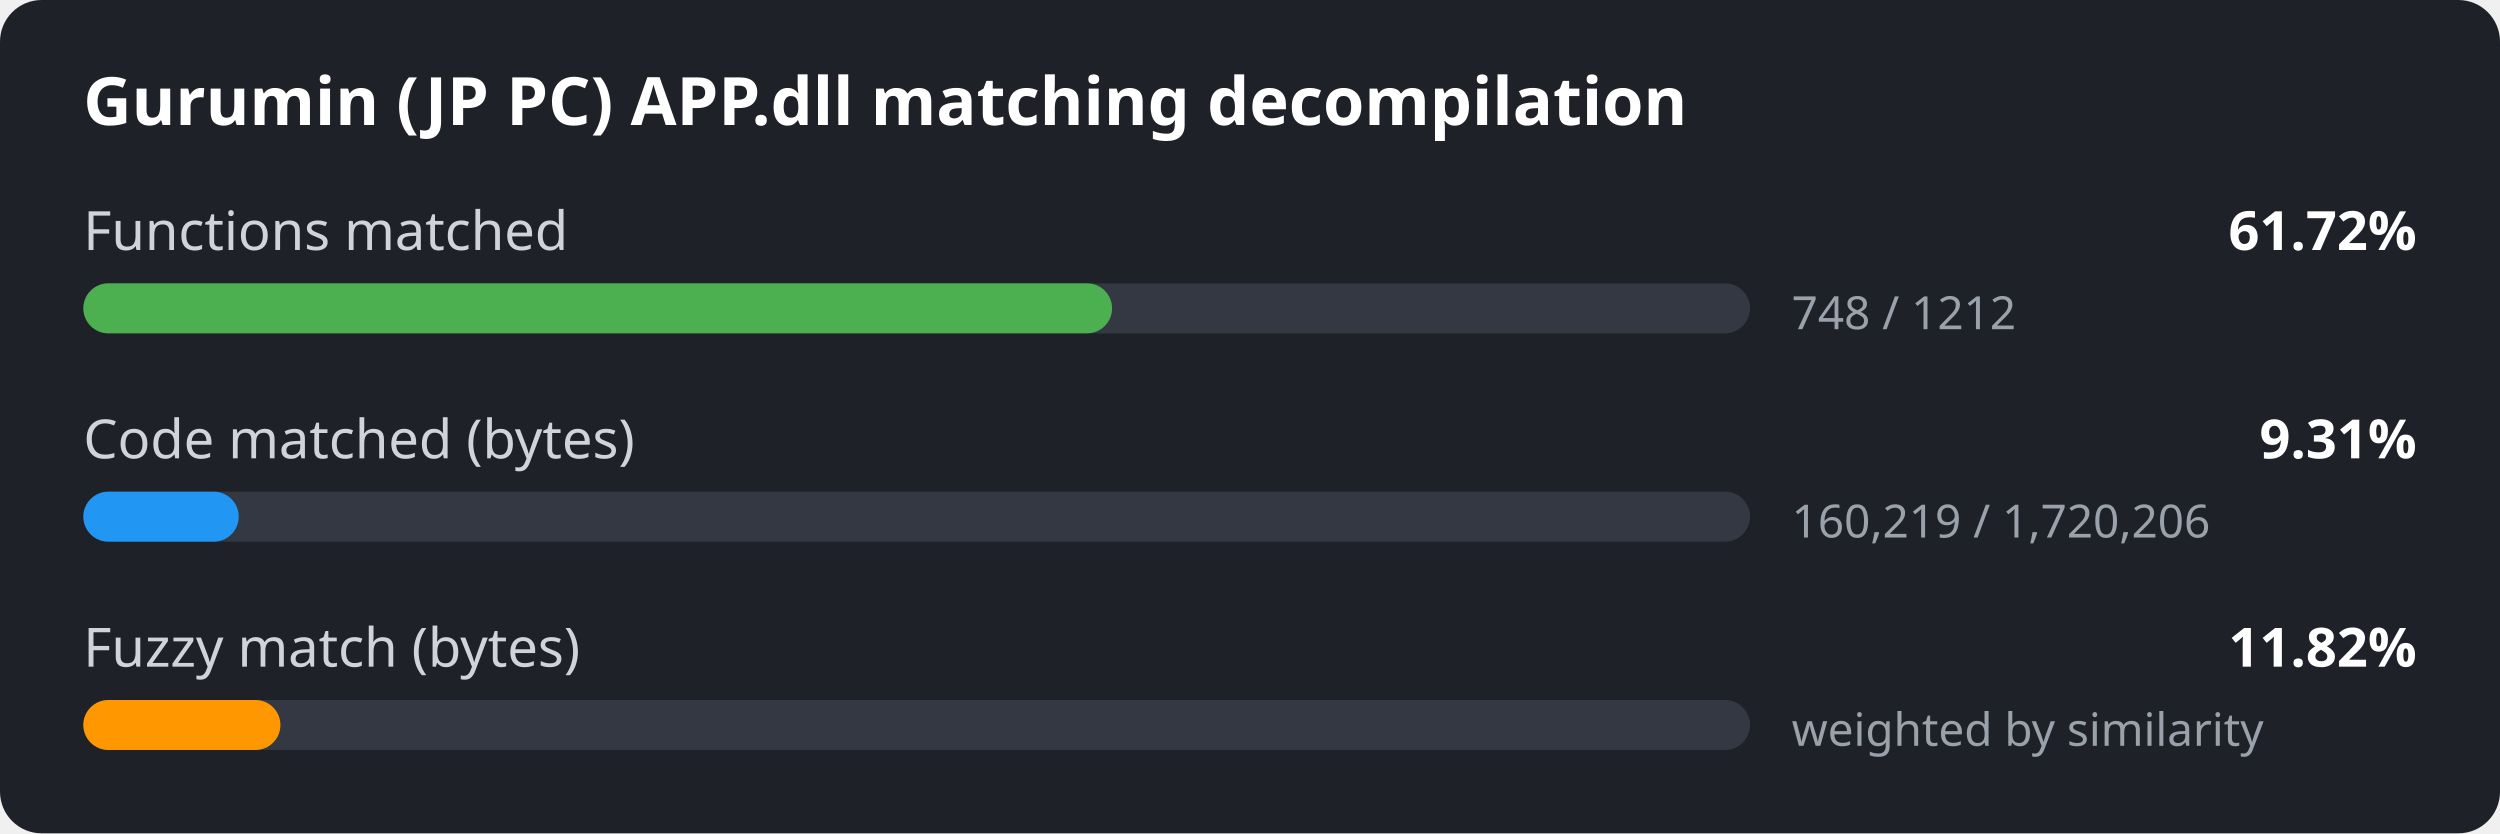
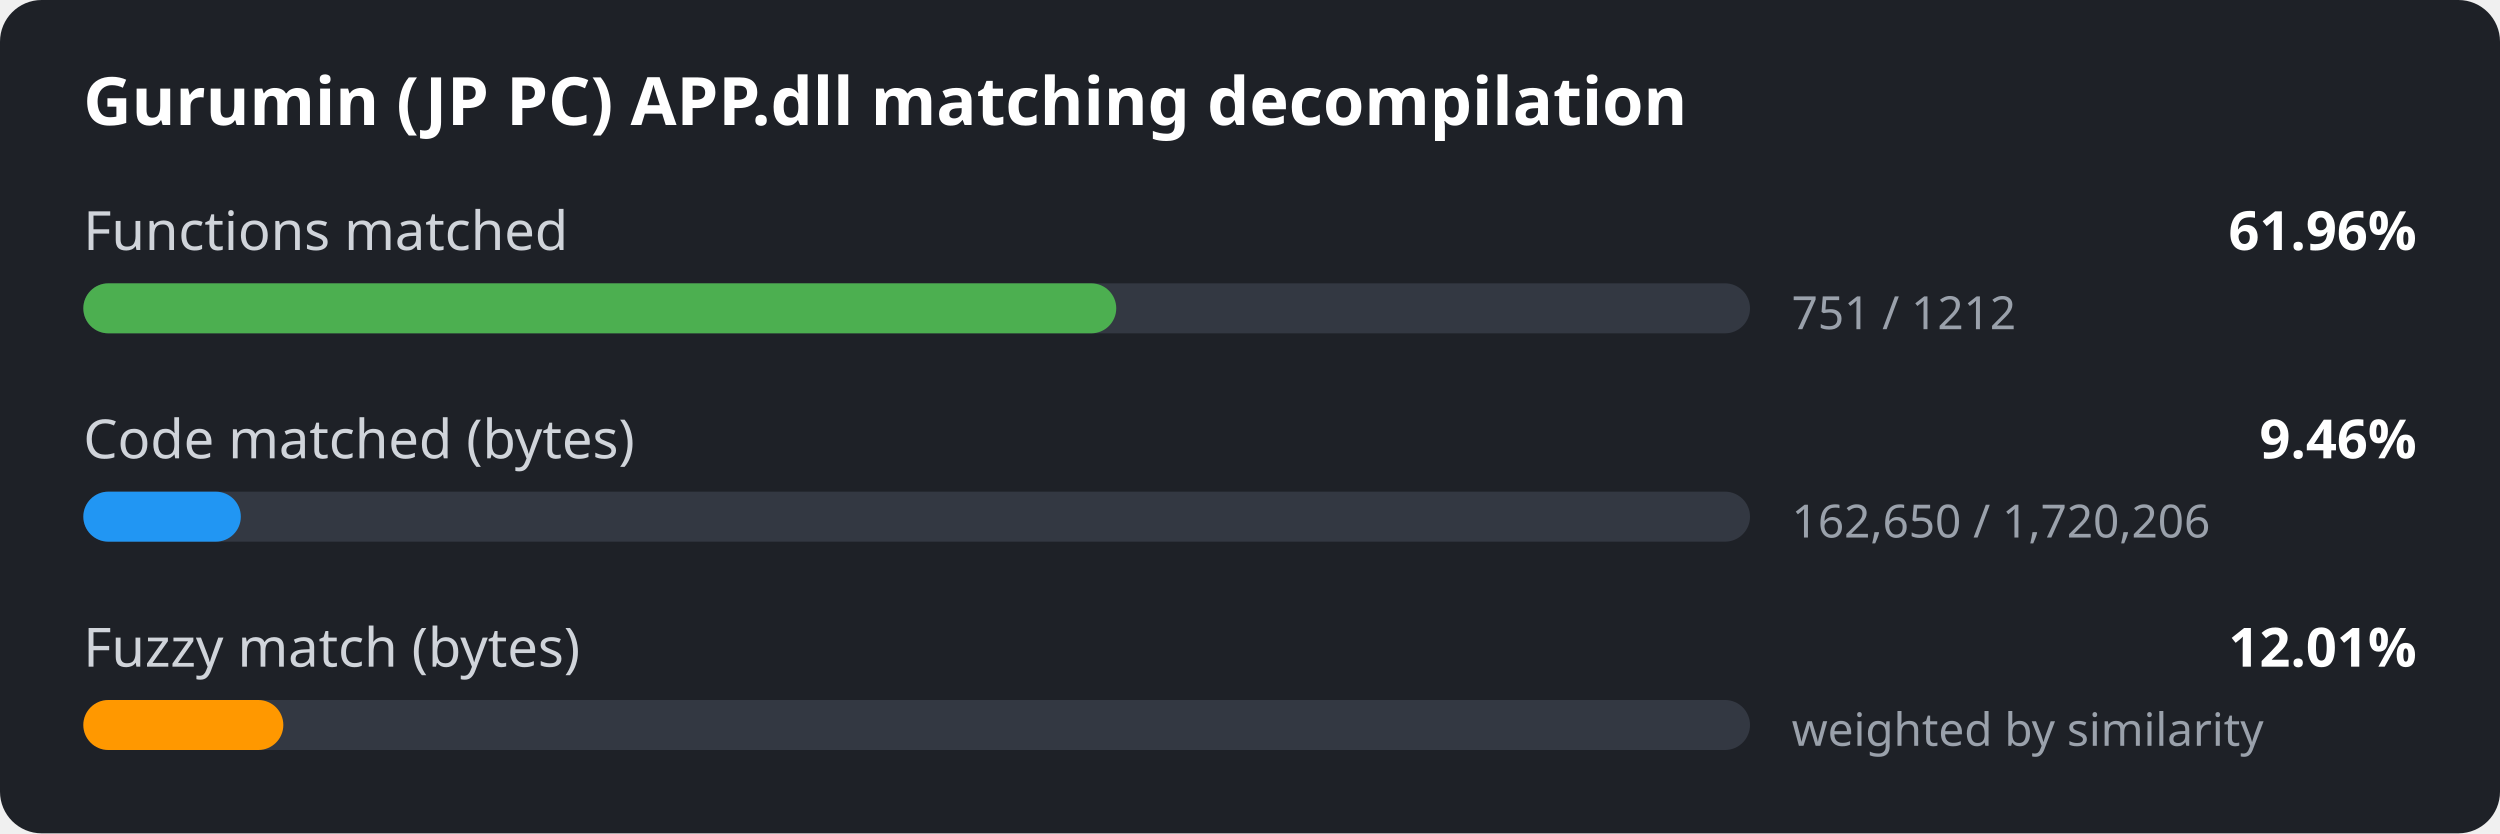
<svg xmlns="http://www.w3.org/2000/svg" width="600" height="200" viewBox="0 0 600 200">
  <style>
.bg { fill: #1e2127; }
.title { font: 600 16px sans-serif; fill: #ffffff; }
.label { font: 13px sans-serif; fill: #d0d4da; }
.value { font: 600 13px sans-serif; fill: #ffffff; }
.detail { font: 11px sans-serif; fill: #9aa1ab; }
.track { fill: #333842; }
</style>
  <rect width="600" height="200" rx="10" class="bg" />
  <text x="20" y="30" class="title">Gurumin (JP PC) APP.dll matching decompilation</text>
  <text x="20" y="60" class="label">Functions matched</text>
-   <text x="580" y="60" class="value" text-anchor="end">61.72%</text>
+   <text x="580" y="60" class="value" text-anchor="end">61.96%</text>
  <rect x="20" y="68" width="400" height="12" rx="6" class="track" />
-   <rect x="20" y="68" width="246.9" height="12" rx="6" fill="#4caf50" />
-   <text x="430" y="79" class="detail">748 / 1212</text>
+   <rect x="20" y="68" width="247.9" height="12" rx="6" fill="#4caf50" />
+   <text x="430" y="79" class="detail">751 / 1212</text>
  <text x="20" y="110" class="label">Code matched (bytes)</text>
-   <text x="580" y="110" class="value" text-anchor="end">9.31%</text>
+   <text x="580" y="110" class="value" text-anchor="end">9.46%</text>
  <rect x="20" y="118" width="400" height="12" rx="6" class="track" />
-   <rect x="20" y="118" width="37.3" height="12" rx="6" fill="#2196f3" />
-   <text x="430" y="129" class="detail">160,219 / 1,720,206</text>
+   <rect x="20" y="118" width="37.8" height="12" rx="6" fill="#2196f3" />
+   <text x="430" y="129" class="detail">162,650 / 1,720,206</text>
  <text x="20" y="160" class="label">Fuzzy match (bytes)</text>
-   <text x="580" y="160" class="value" text-anchor="end">11.82%</text>
+   <text x="580" y="160" class="value" text-anchor="end">12.01%</text>
  <rect x="20" y="168" width="400" height="12" rx="6" class="track" />
-   <rect x="20" y="168" width="47.3" height="12" rx="6" fill="#ff9800" />
+   <rect x="20" y="168" width="48.0" height="12" rx="6" fill="#ff9800" />
  <text x="430" y="179" class="detail">weighted by similarity</text>
</svg>
